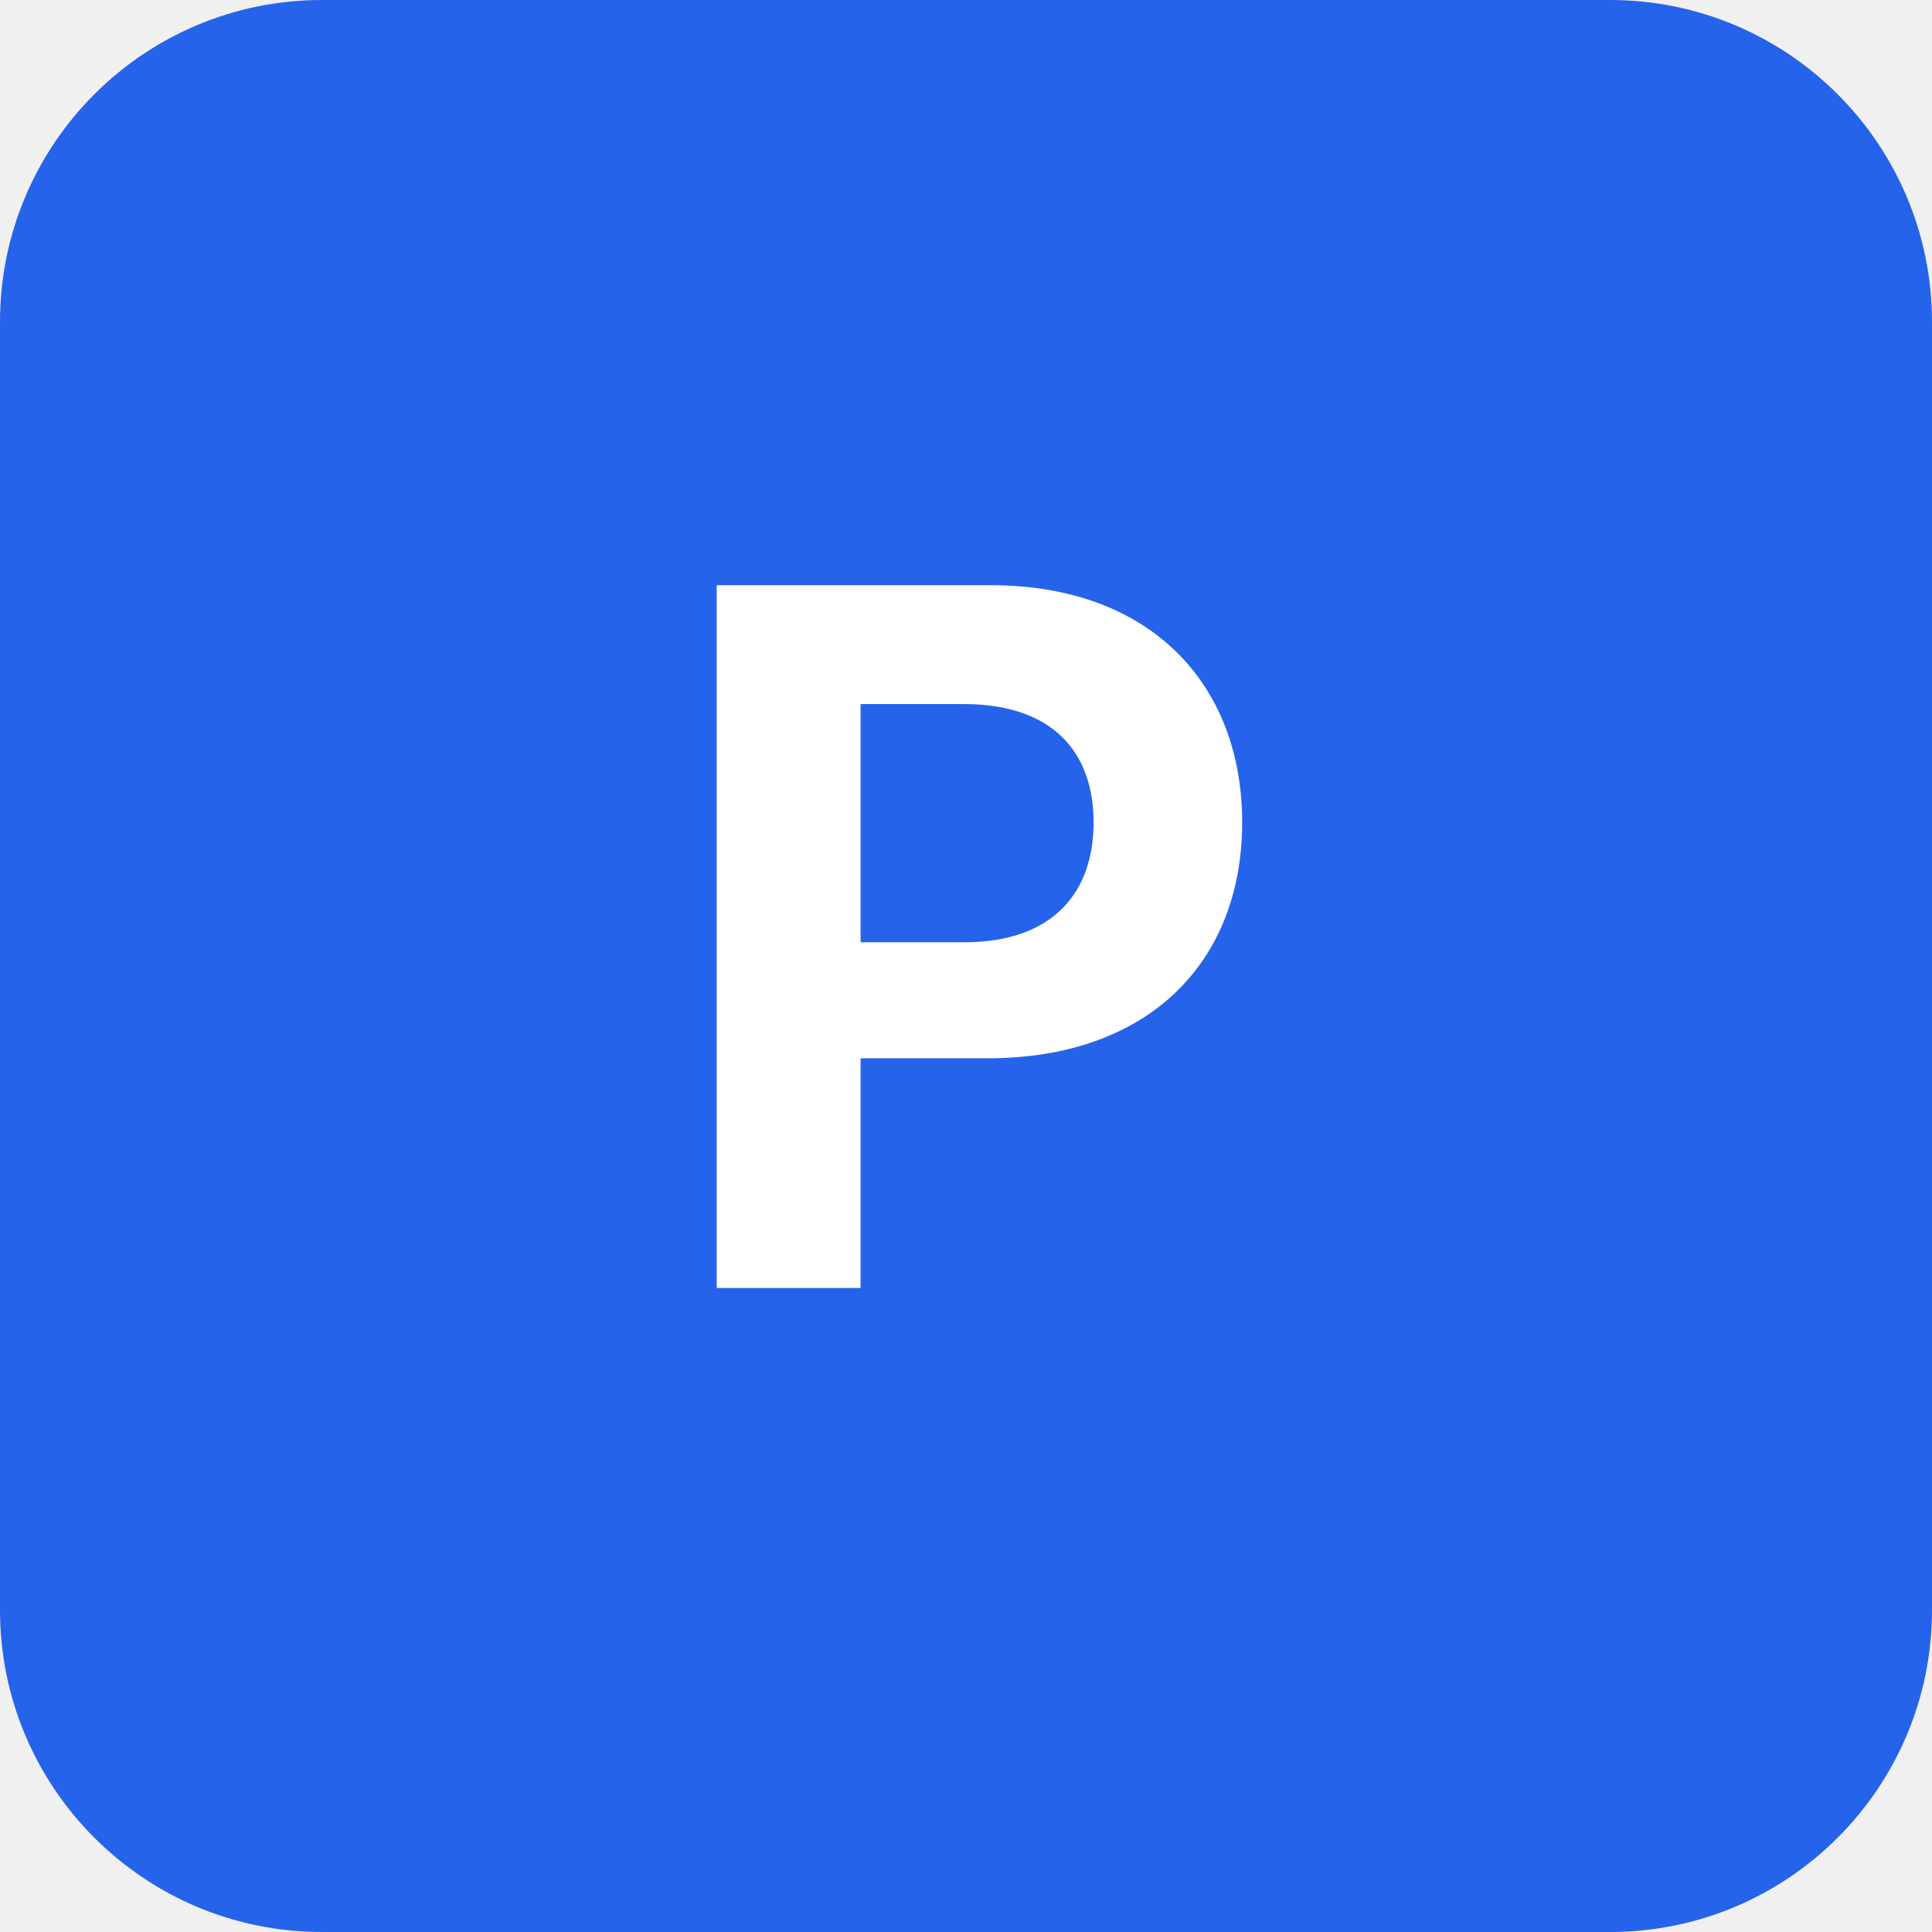
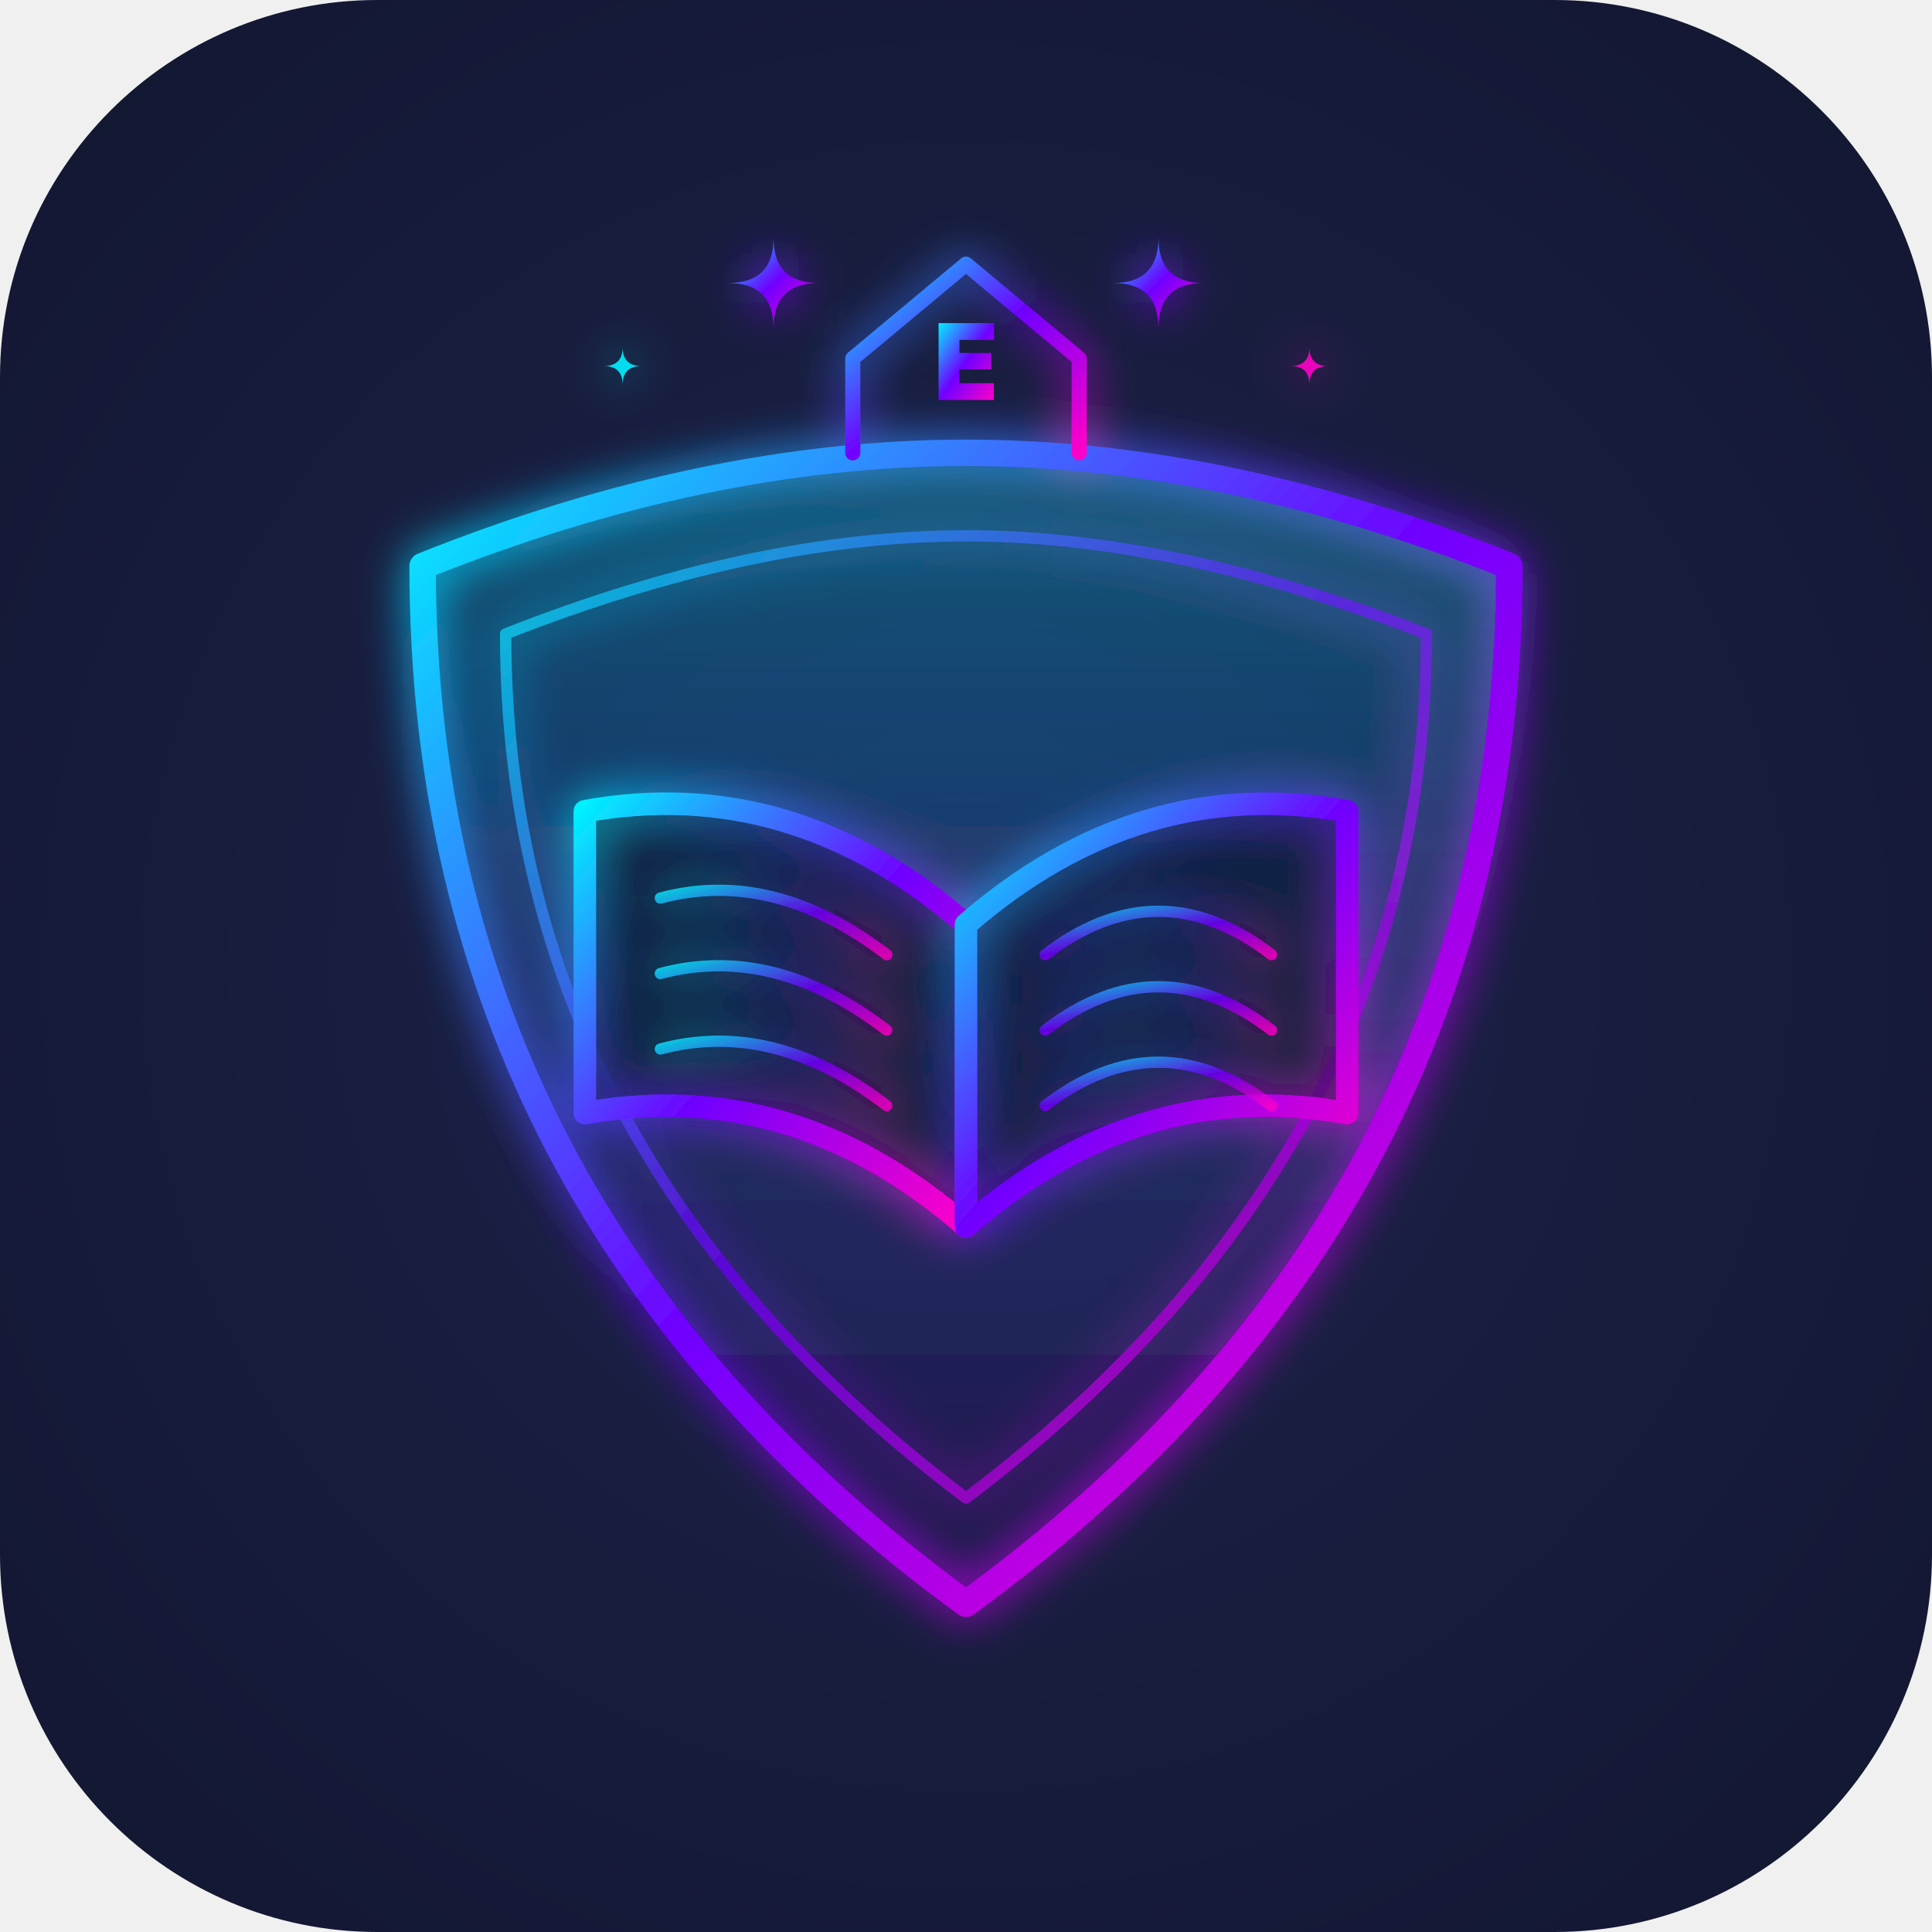
- <svg xmlns="http://www.w3.org/2000/svg" width="192" height="192" viewBox="0 0 192 192">
-   <rect width="192" height="192" rx="32" fill="#2563eb" />
-   <text x="96" y="128" font-family="system-ui, -apple-system, sans-serif" font-size="96" font-weight="700" fill="#ffffff" text-anchor="middle">P</text>
+ <svg xmlns="http://www.w3.org/2000/svg" width="192" height="192" viewBox="0 0 512 512">
+   <defs>
+     <radialGradient id="bgGrad" cx="50%" cy="50%" r="70%">
+       <stop offset="0%" stop-color="#1e244d" />
+       <stop offset="100%" stop-color="#121630" />
+     </radialGradient>
+     <linearGradient id="neonGrad" x1="0%" y1="0%" x2="100%" y2="100%">
+       <stop offset="0%" stop-color="#00f0ff" />
+       <stop offset="50%" stop-color="#7000ff" />
+       <stop offset="100%" stop-color="#ff00c8" />
+     </linearGradient>
+     <linearGradient id="fillGrad" x1="0%" y1="0%" x2="0%" y2="100%">
+       <stop offset="0%" stop-color="#00f0ff" stop-opacity="0.15" />
+       <stop offset="100%" stop-color="#7000ff" stop-opacity="0.02" />
+     </linearGradient>
+     <filter id="glow" x="-20%" y="-20%" width="140%" height="140%">
+       <feGaussianBlur stdDeviation="6" result="blur" />
+       <feMerge>
+         <feMergeNode in="blur" />
+         <feMergeNode in="SourceGraphic" />
+       </feMerge>
+     </filter>
+   </defs>
+   <rect width="512" height="512" rx="100" fill="url(#bgGrad)" />
+   <g stroke="url(#neonGrad)" stroke-width="6" stroke-linecap="round" stroke-linejoin="round" fill="none" filter="url(#glow)">
+     <path d="M 256 120 Q 325 120 400 150 Q 400 320 256 425 Q 112 320 112 150 Q 187 120 256 120 Z" fill="url(#fillGrad)" stroke-width="7" />
+     <path d="M 256 142 Q 312 142 378 168 Q 378 305 256 397 Q 134 305 134 168 Q 200 142 256 142 Z" stroke-width="3" opacity="0.7" />
+     <path d="M 256 325 Q 210 285 155 295 L 155 215 Q 210 205 256 245 Z" fill="#121630" fill-opacity="0.5" stroke-width="6" />
+     <path d="M 256 325 Q 302 285 357 295 L 357 215 Q 302 205 256 245 Z" fill="#121630" fill-opacity="0.5" stroke-width="6" />
+     <path d="M 175 238 Q 205 230 235 253" stroke-width="3" opacity="0.8" />
+     <path d="M 175 258 Q 205 250 235 273" stroke-width="3" opacity="0.8" />
+     <path d="M 175 278 Q 205 270 235 293" stroke-width="3" opacity="0.8" />
+     <path d="M 277 253 Q 307 230 337 253" stroke-width="3" opacity="0.8" />
+     <path d="M 277 273 Q 307 250 337 273" stroke-width="3" opacity="0.8" />
+     <path d="M 277 293 Q 307 270 337 293" stroke-width="3" opacity="0.8" />
+     <path d="M 226 120 L 226 95 L 256 70 L 286 95 L 286 120" stroke-width="4" />
+     <path d="M 205 63 Q 205 75 217 75 Q 205 75 205 87 Q 205 75 193 75 Q 205 75 205 63 Z" fill="url(#neonGrad)" stroke="none" />
+     <path d="M 307 63 Q 307 75 319 75 Q 307 75 307 87 Q 307 75 295 75 Q 307 75 307 63 Z" fill="url(#neonGrad)" stroke="none" />
+     <path d="M 165 92 Q 165 97 170 97 Q 165 97 165 102 Q 165 97 160 97 Q 165 97 165 92 Z" fill="#00f0ff" stroke="none" opacity="0.9" />
+     <path d="M 347 92 Q 347 97 352 97 Q 347 97 347 102 Q 347 97 342 97 Q 347 97 347 92 Z" fill="#ff00c8" stroke="none" opacity="0.9" />
+   </g>
+   <text x="256" y="106" font-family="system-ui, -apple-system, sans-serif" font-size="28" font-weight="900" fill="url(#neonGrad)" text-anchor="middle">E</text>
</svg>
